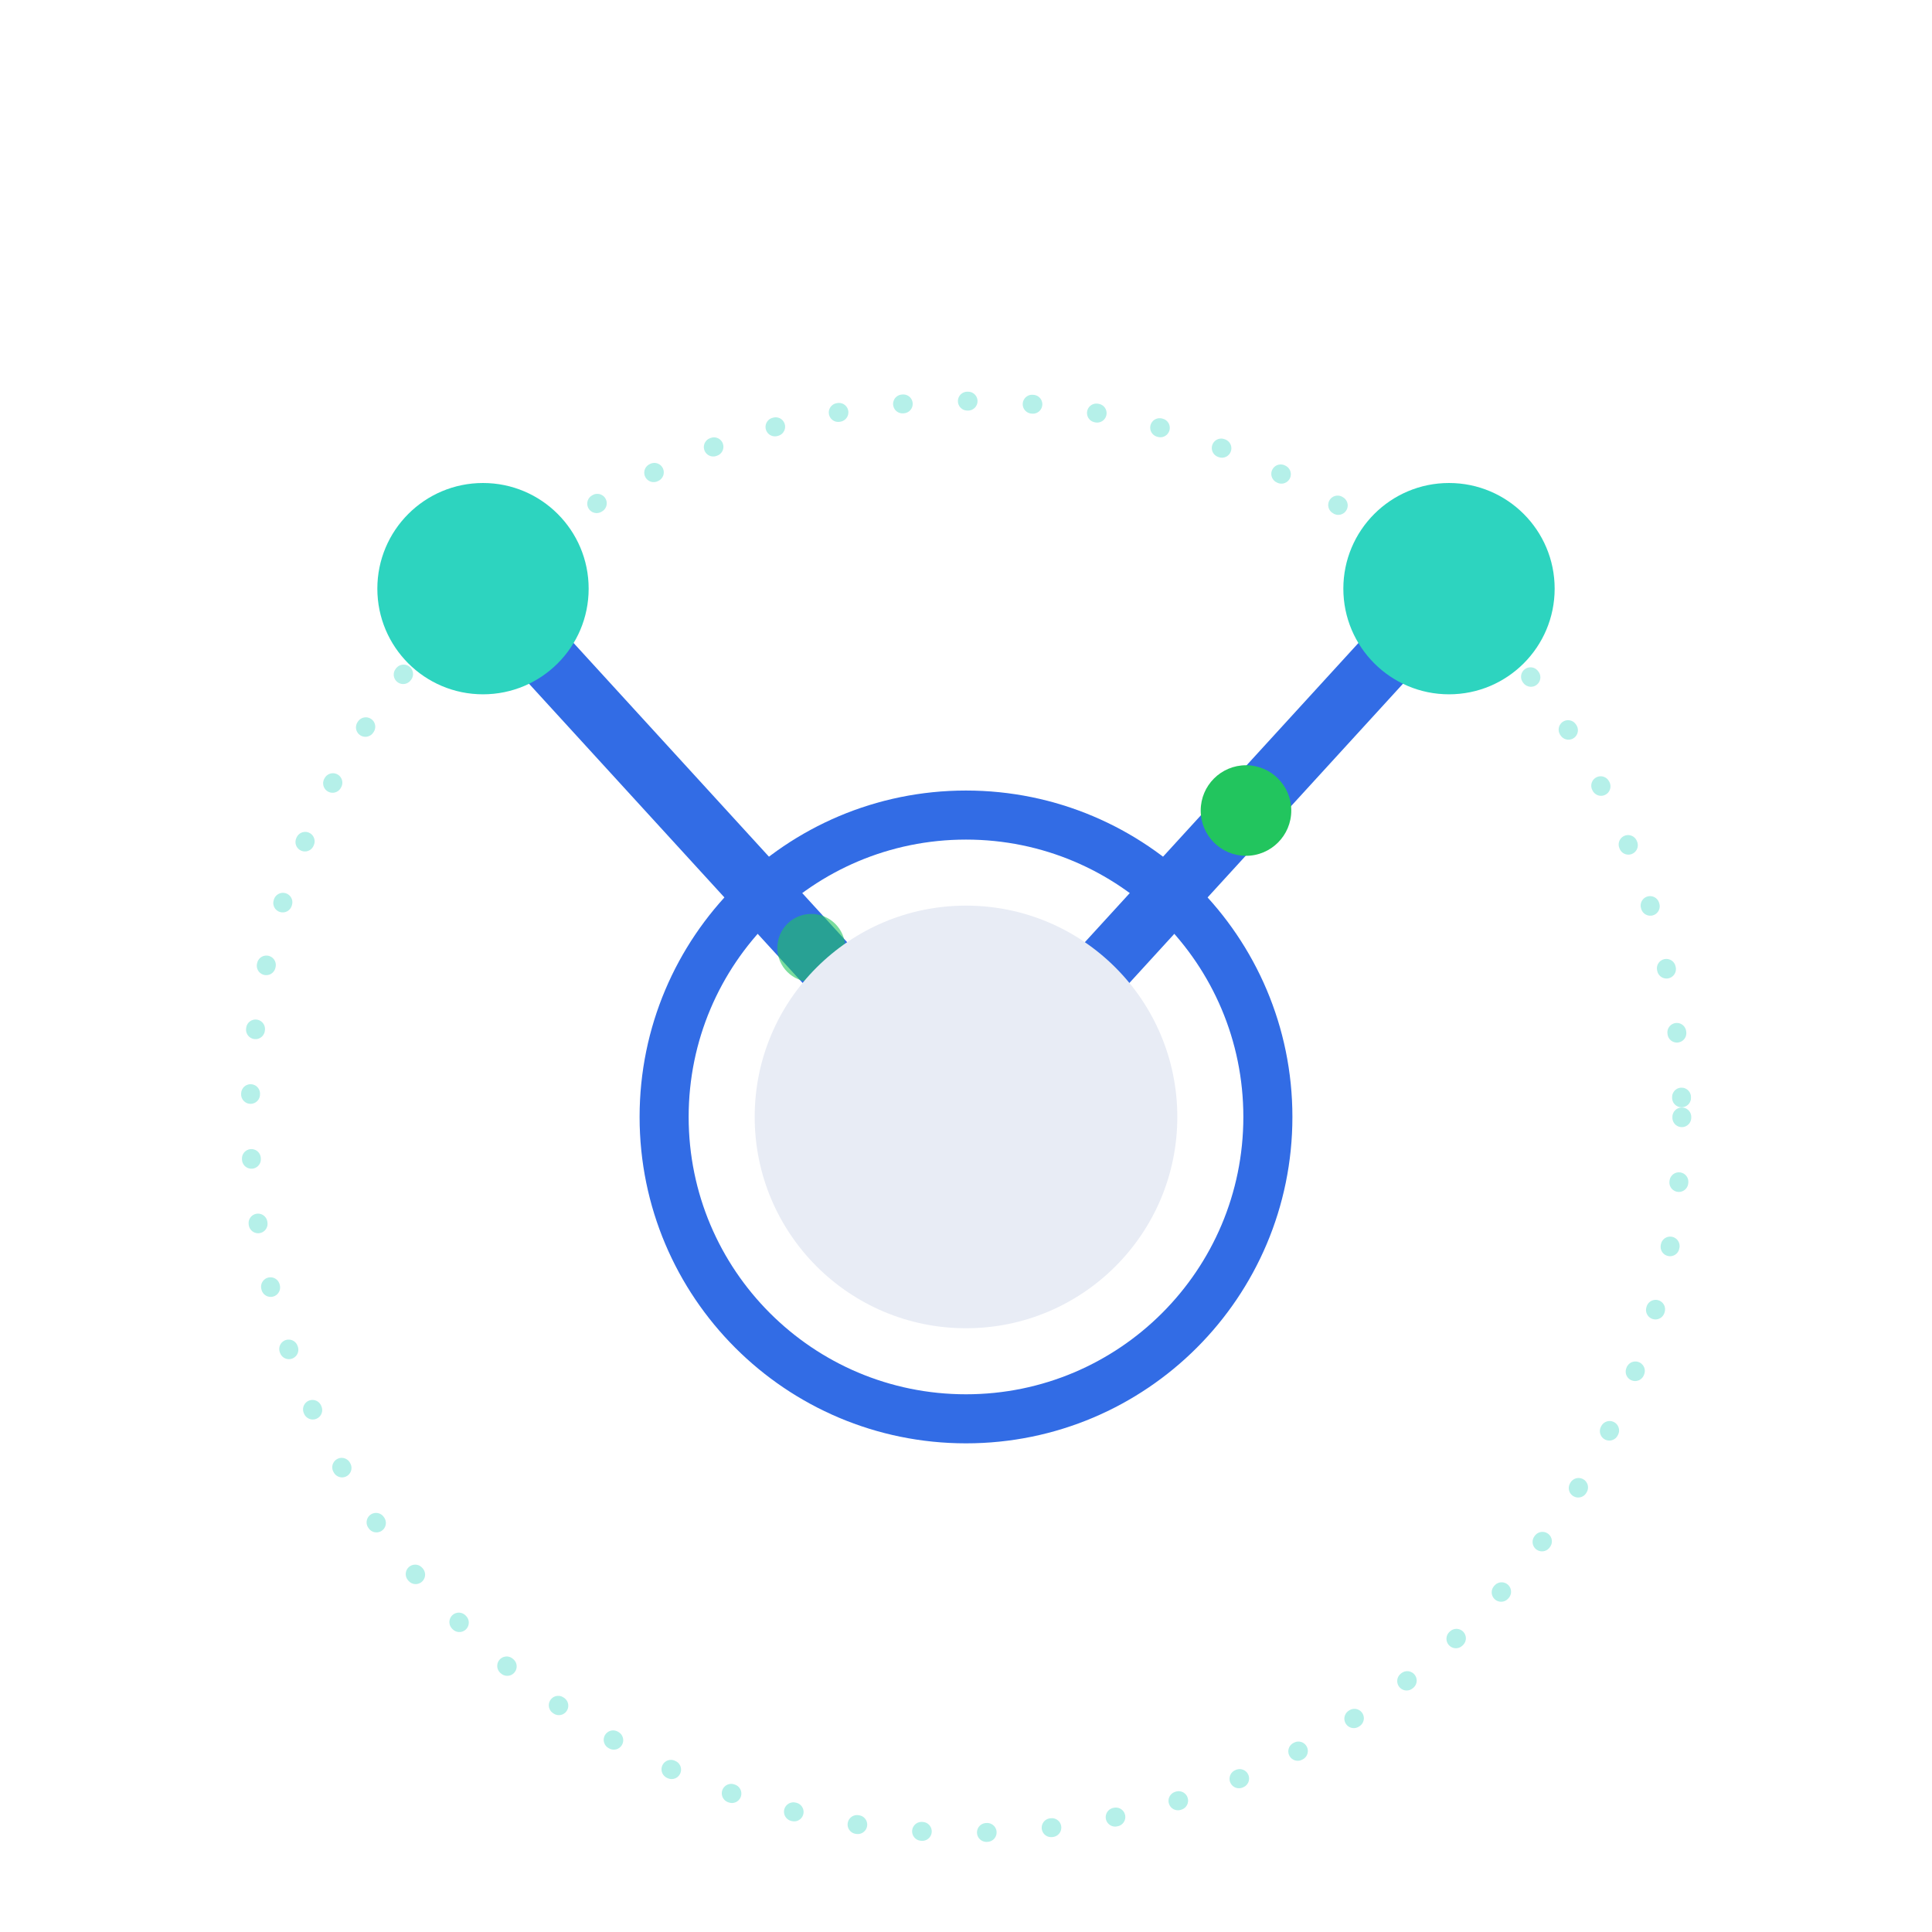
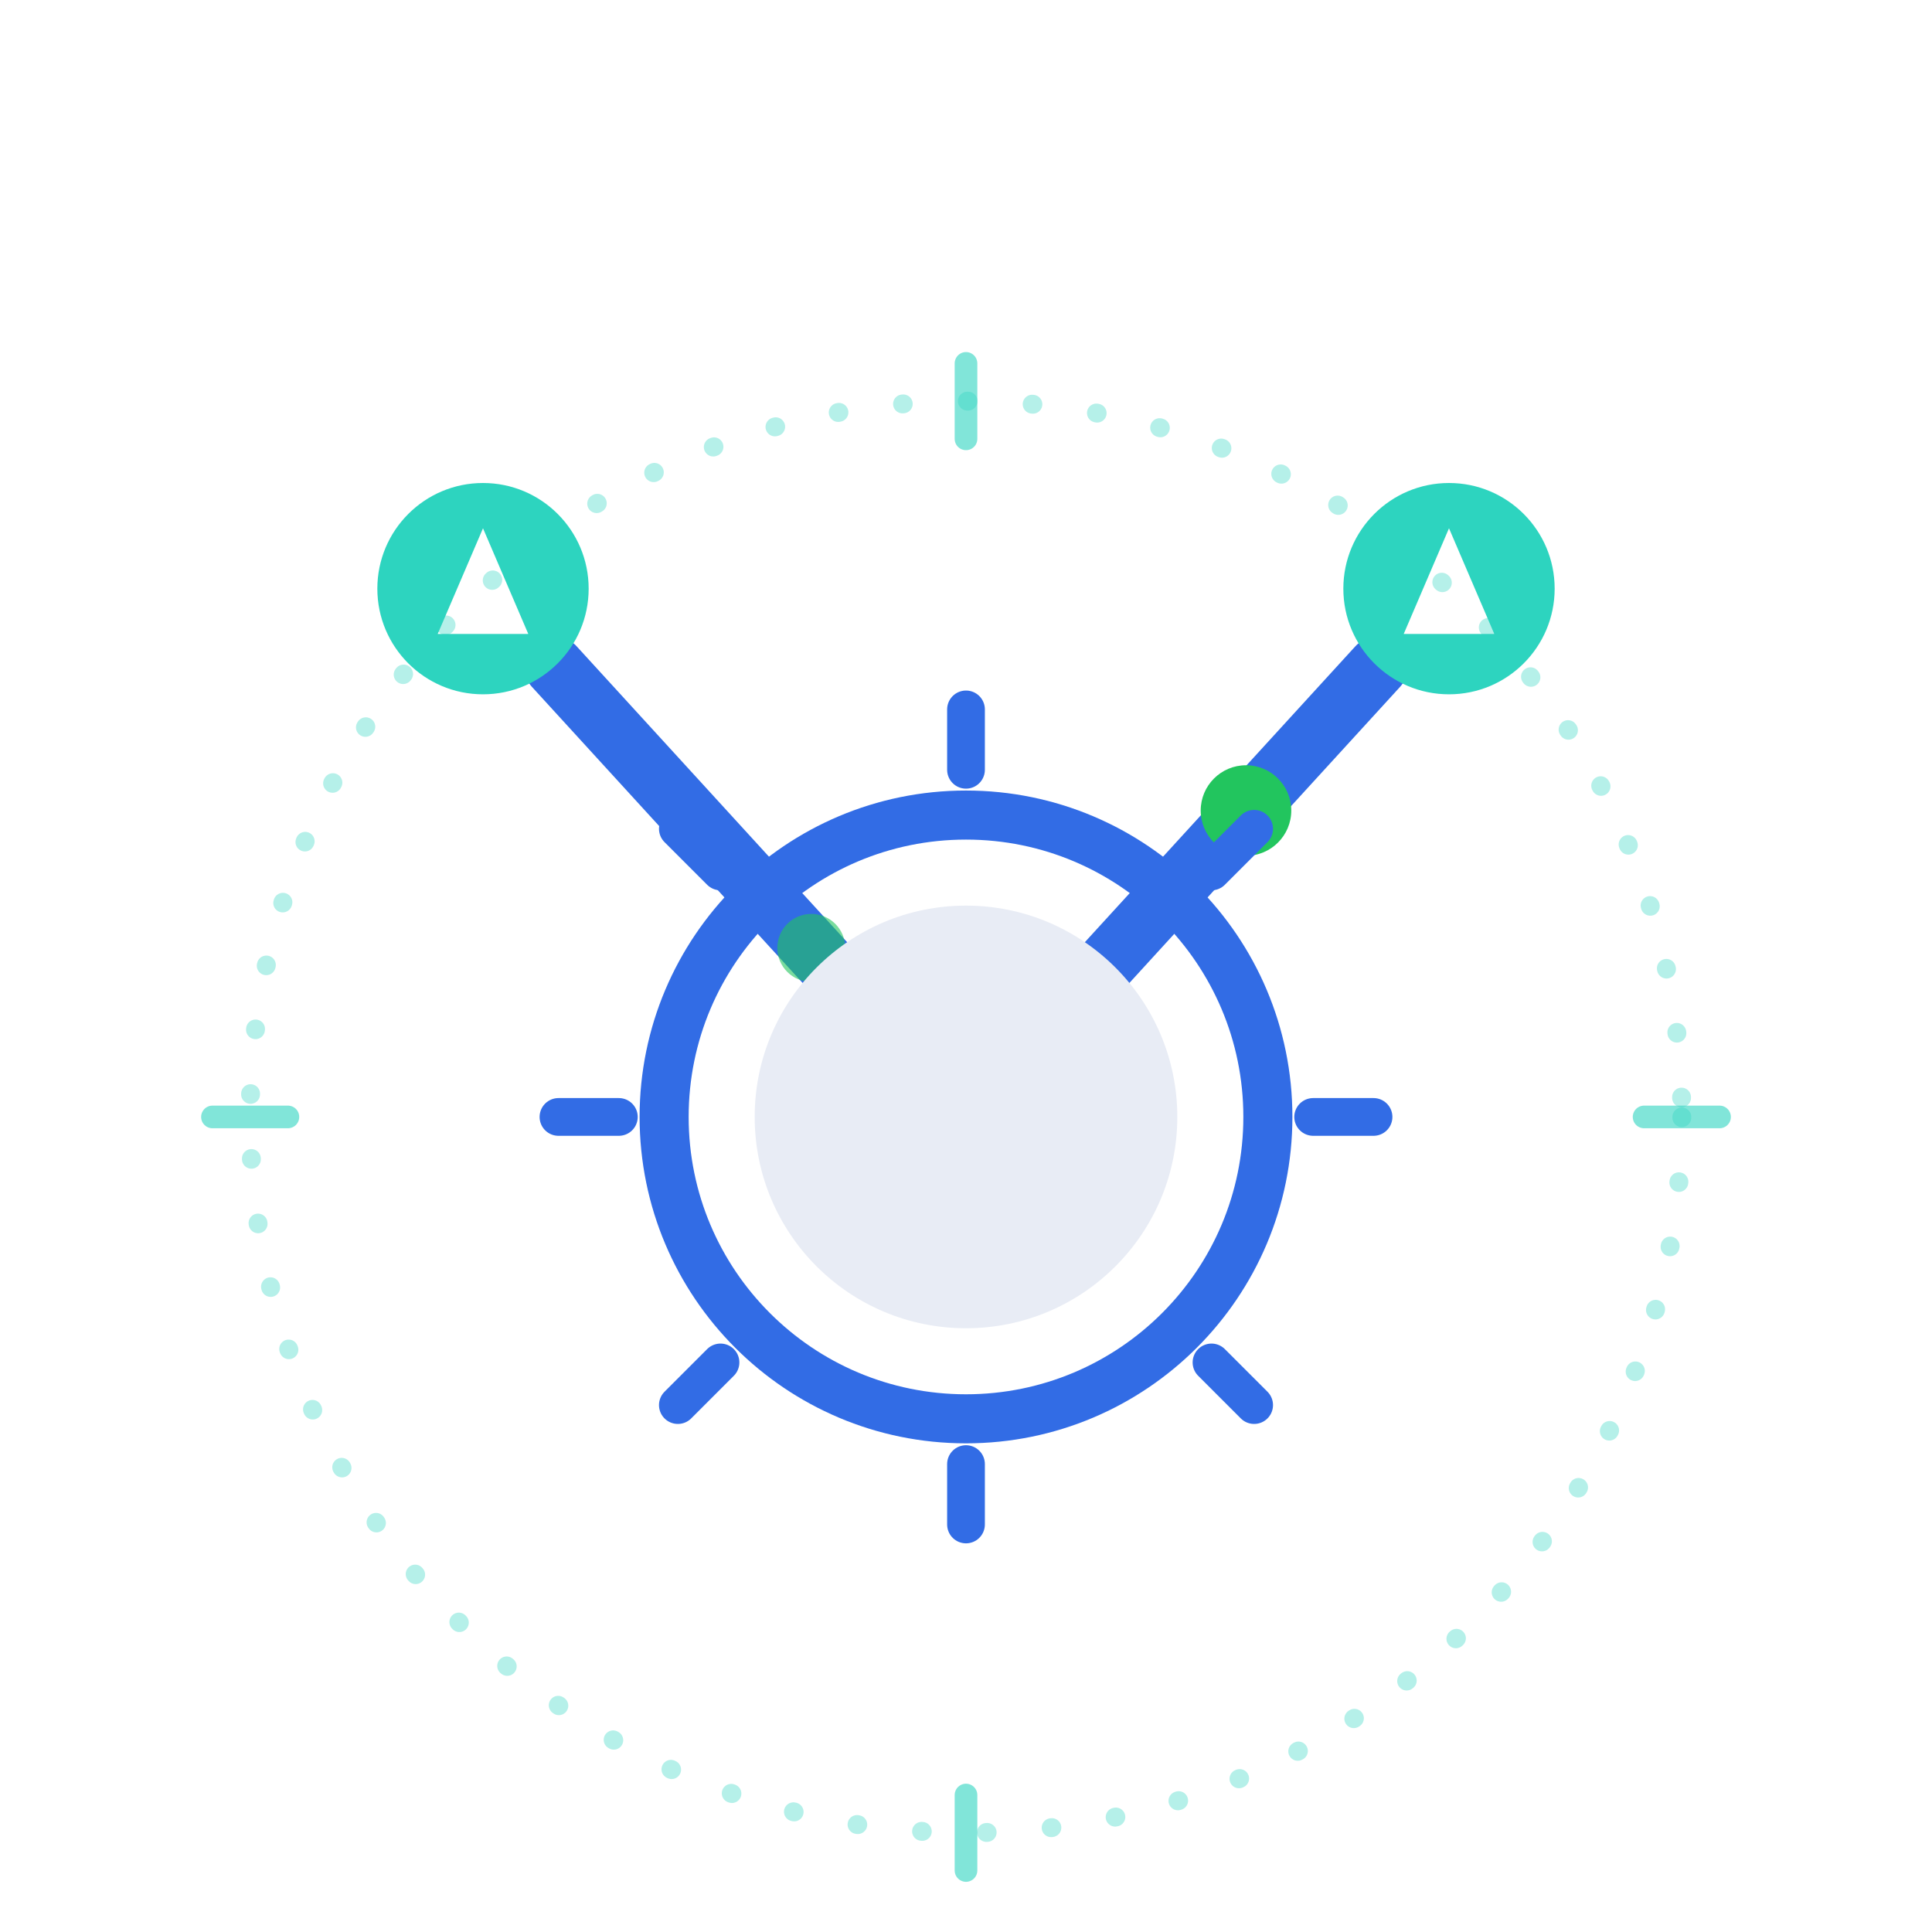
<svg xmlns="http://www.w3.org/2000/svg" viewBox="0 0 256 256" width="256" height="256" role="img" aria-label="K8sAgentMesh primary mark - Agent Constellation">
  <g id="mesh-mark">
    <circle cx="128" cy="148" r="94.85" fill="none" stroke="#2DD4BF" stroke-opacity="0.35" stroke-width="2.5" stroke-dasharray="0.1 8.5" stroke-linecap="round" />
-     <path d="M 64 78 L 128 148 L 192 78" fill="none" stroke="#326CE5" stroke-width="8" stroke-linecap="round" stroke-linejoin="round" />
+     <line x1="217.85" y1="148.00" x2="227.85" y2="148.00" stroke="#2DD4BF" stroke-opacity="0.6" stroke-width="3" stroke-linecap="round" />
+     <line x1="128.00" y1="58.15" x2="128.00" y2="48.15" stroke="#2DD4BF" stroke-opacity="0.6" stroke-width="3" stroke-linecap="round" />
+     <line x1="38.15" y1="148.00" x2="28.15" y2="148.00" stroke="#2DD4BF" stroke-opacity="0.6" stroke-width="3" stroke-linecap="round" />
+     <line x1="128.00" y1="237.85" x2="128.00" y2="247.85" stroke="#2DD4BF" stroke-opacity="0.6" stroke-width="3" stroke-linecap="round" />
+     <path d="M 73.45 88.33 L 128 148 L 182.55 88.33" fill="none" stroke="#326CE5" stroke-width="8" stroke-linecap="round" stroke-linejoin="round" />
    <circle cx="165.1" cy="107.4" r="6" fill="#22C55E" fill-opacity="1.0" />
    <circle cx="107.5" cy="125.6" r="4.5" fill="#22C55E" fill-opacity="0.6" />
    <circle cx="128" cy="148" r="40" fill="none" stroke="#326CE5" stroke-width="6.5" />
+     <line x1="174.00" y1="148.00" x2="182.00" y2="148.00" stroke="#326CE5" stroke-width="5" stroke-linecap="round" />
+     <line x1="160.53" y1="180.53" x2="166.18" y2="186.18" stroke="#326CE5" stroke-width="5" stroke-linecap="round" />
+     <line x1="128.00" y1="194.00" x2="128.00" y2="202.00" stroke="#326CE5" stroke-width="5" stroke-linecap="round" />
+     <line x1="95.47" y1="180.53" x2="89.82" y2="186.18" stroke="#326CE5" stroke-width="5" stroke-linecap="round" />
+     <line x1="82.00" y1="148.00" x2="74.00" y2="148.00" stroke="#326CE5" stroke-width="5" stroke-linecap="round" />
+     <line x1="95.47" y1="115.47" x2="89.82" y2="109.82" stroke="#326CE5" stroke-width="5" stroke-linecap="round" />
+     <line x1="128.00" y1="102.00" x2="128.00" y2="94.00" stroke="#326CE5" stroke-width="5" stroke-linecap="round" />
+     <line x1="160.53" y1="115.47" x2="166.18" y2="109.82" stroke="#326CE5" stroke-width="5" stroke-linecap="round" />
    <circle cx="128" cy="148" r="28" fill="#E8ECF5" />
-     <circle cx="64" cy="78" r="14" fill="#2DD4BF" />
-     <circle cx="192" cy="78" r="14" fill="#2DD4BF" />
+     <path fill-rule="evenodd" fill="#2DD4BF" d="M 50.00 78.00 a 14 14 0 1 0 28.00 0 a 14 14 0 1 0 -28.00 0 Z M 64.00 70.00 L 70.00 84.00 L 58.00 84.00 Z" />
+     <path fill-rule="evenodd" fill="#2DD4BF" d="M 178.00 78.00 a 14 14 0 1 0 28.00 0 a 14 14 0 1 0 -28.00 0 Z M 192.00 70.00 L 198.00 84.00 L 186.00 84.00 Z" />
  </g>
</svg>
